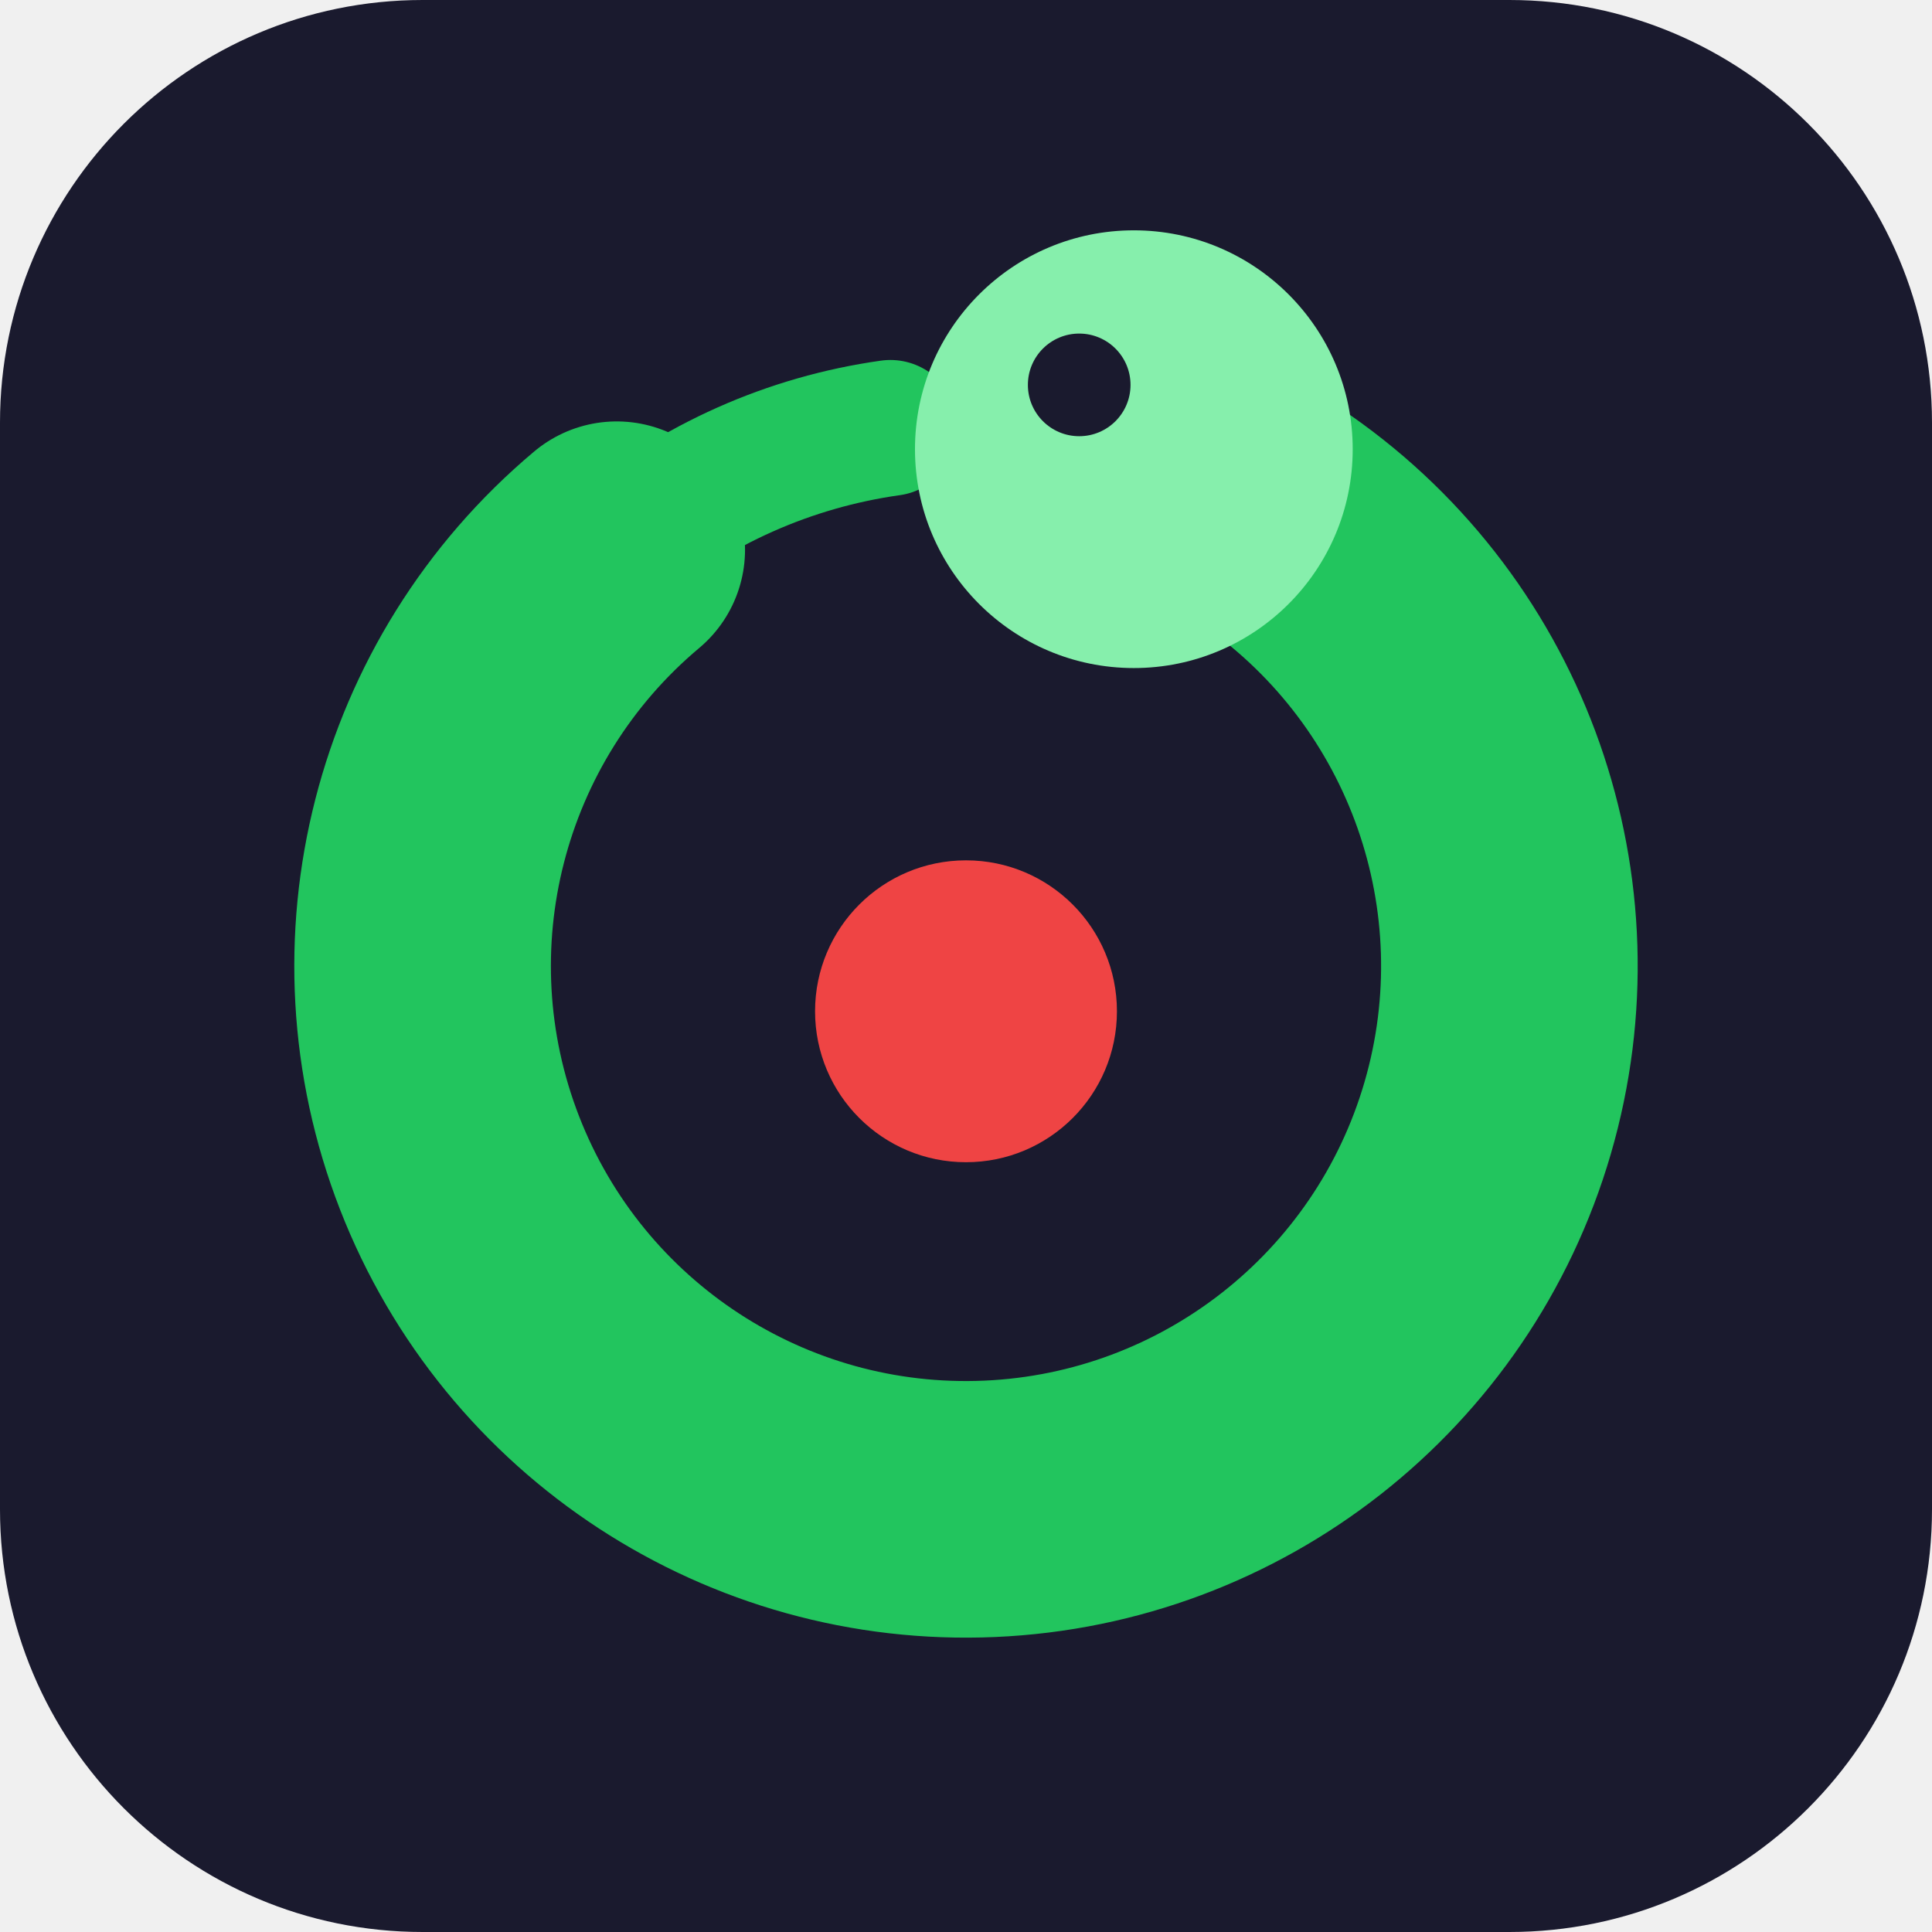
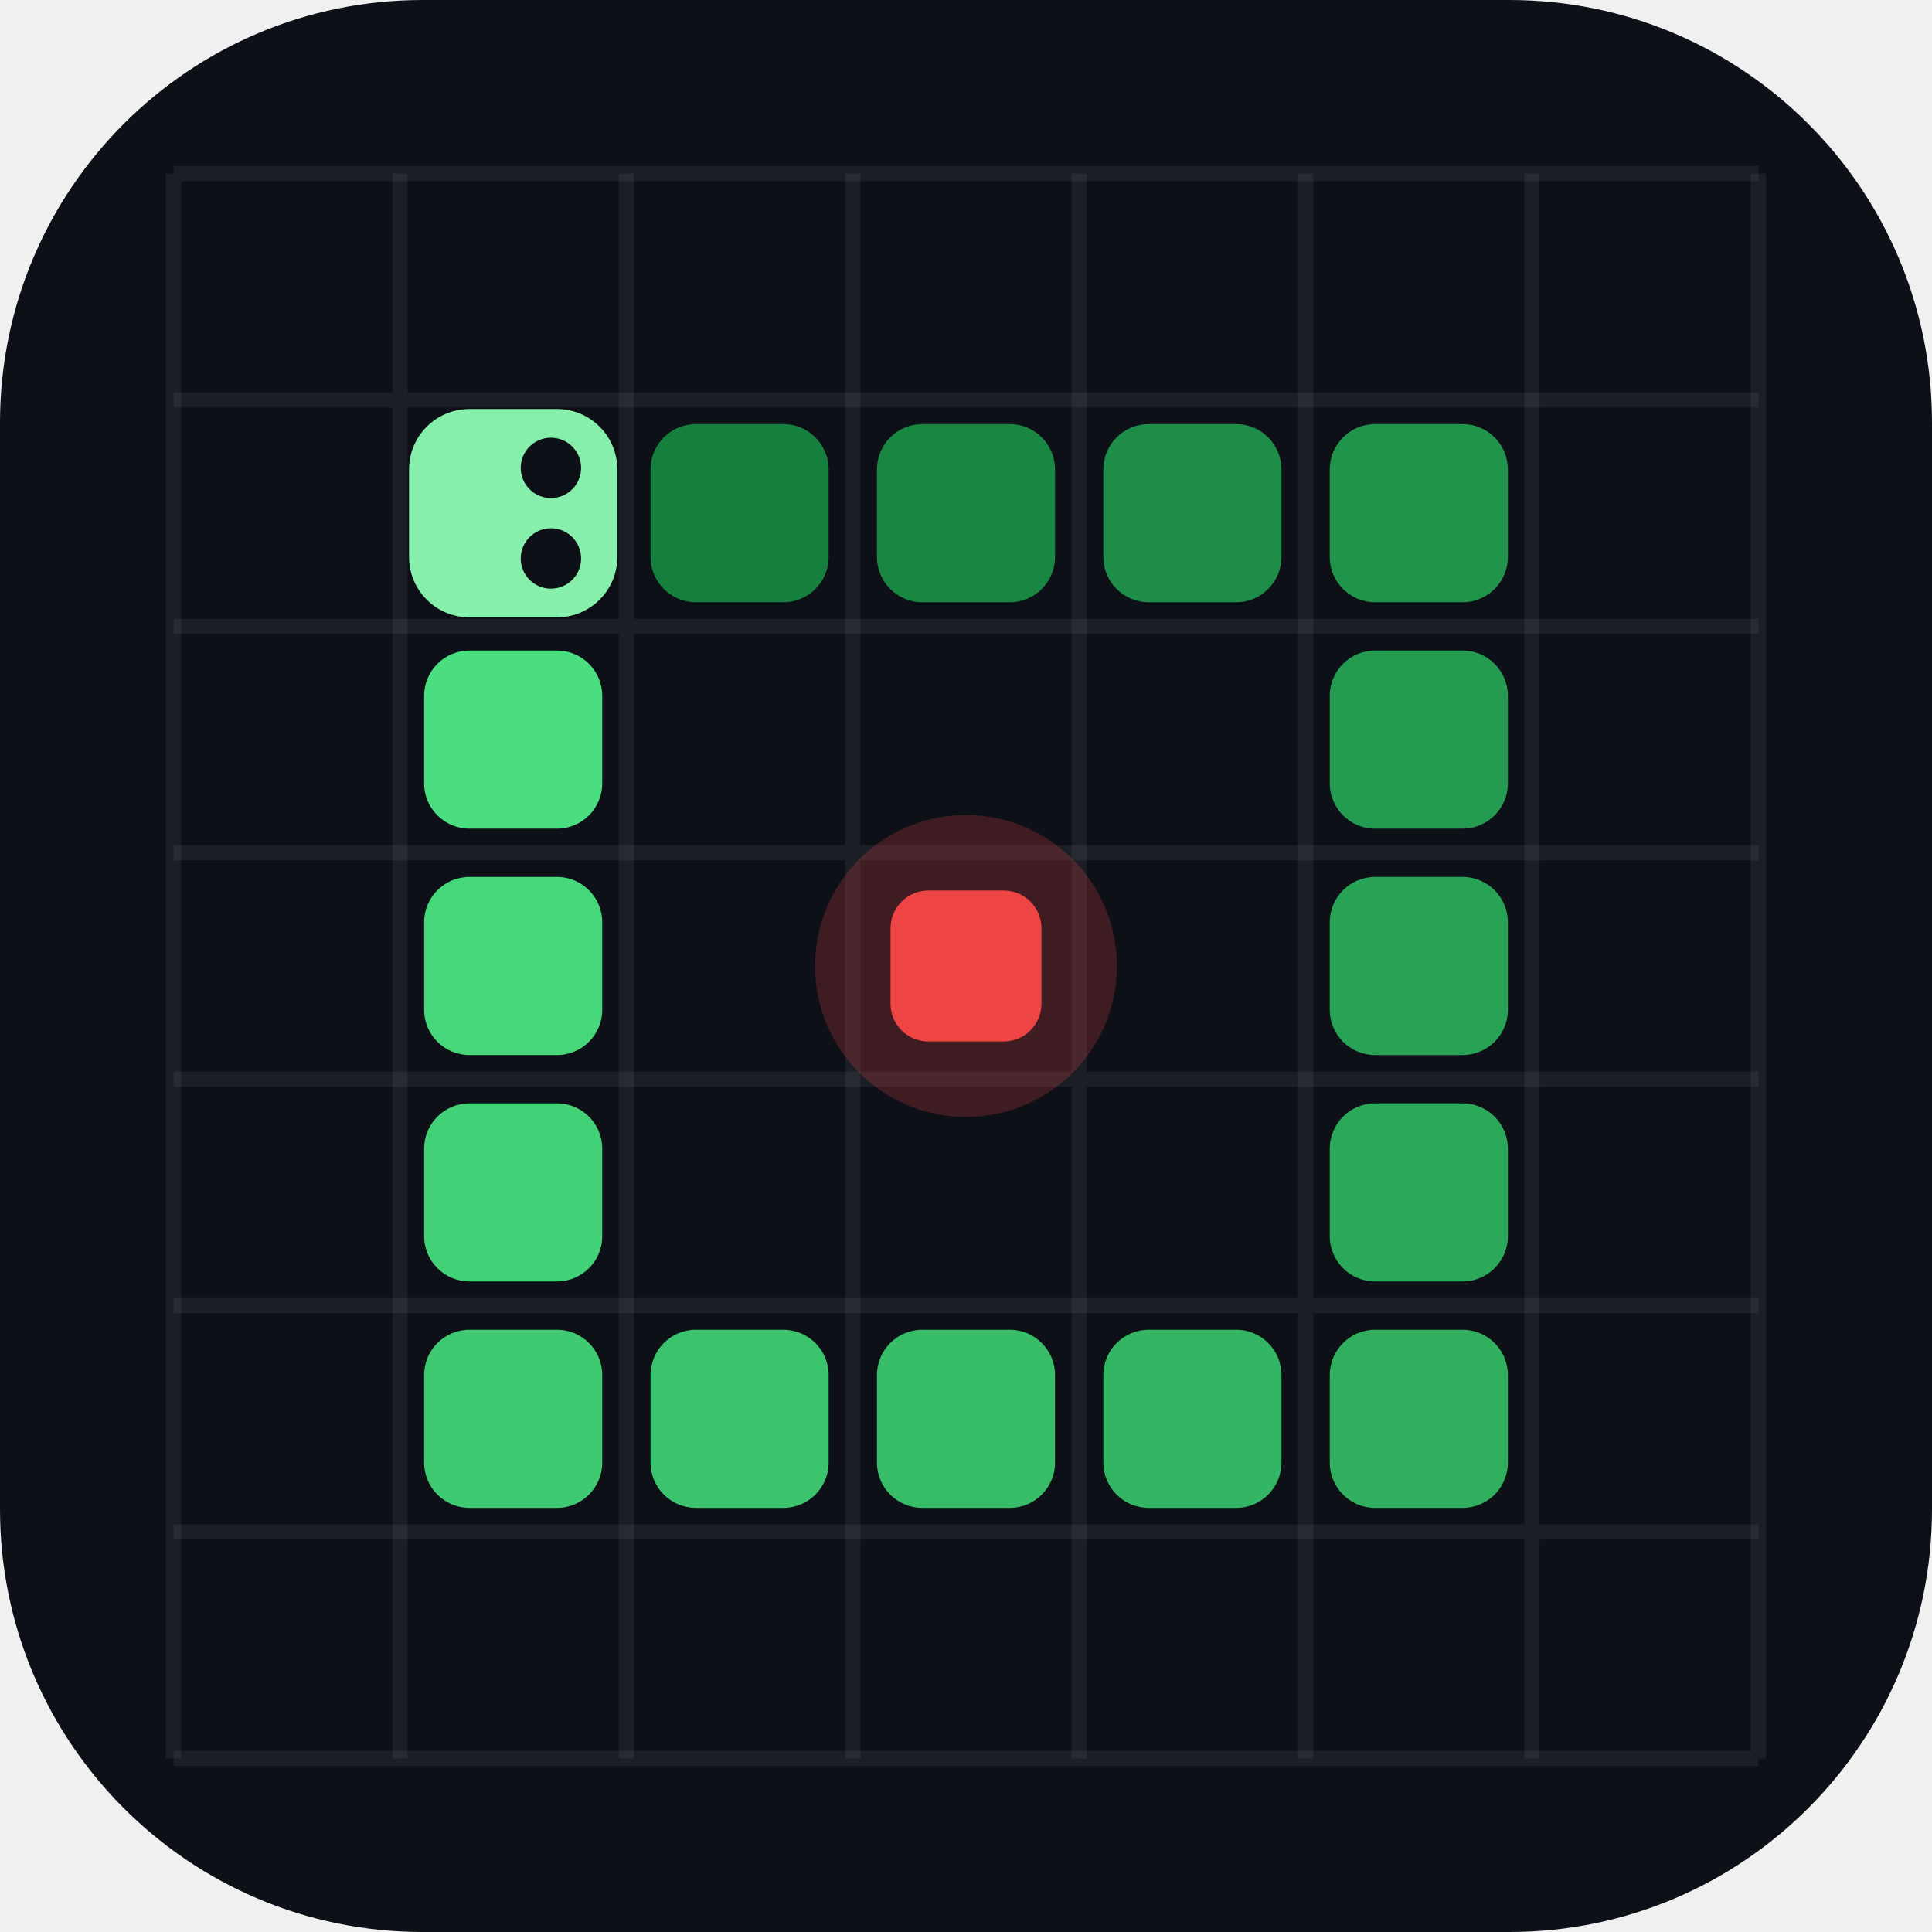
<svg xmlns="http://www.w3.org/2000/svg" viewBox="0 0 128 128">
-   <rect width="128" height="128" rx="28" fill="#1a1a2e" />
-   <path d="M84.65 34.51A36 36 0 1 1 40.86 36.42" fill="none" stroke="#22c55e" stroke-width="17" stroke-linecap="round" />
-   <path d="M40.86 36.42A36 36 0 0 1 58.99 28.35" fill="none" stroke="#22c55e" stroke-width="9" stroke-linecap="round" />
-   <circle cx="75.12" cy="29.76" r="14.5" fill="#86efac" />
-   <circle cx="71.5" cy="25.5" r="3.4" fill="#1a1a2e" />
-   <circle cx="64" cy="67" r="10" fill="#ef4444" />
+   <rect width="128" height="128" rx="28" fill="#0d1117" />
+   <g stroke="#ffffff" stroke-opacity="0.06" stroke-width="1">
+     <path d="M11.5 11.5V116.5M11.5 11.5H116.5" />
+     <path d="M26.5 11.5V116.5M11.5 26.5H116.5" />
+     <path d="M41.5 11.5V116.5M11.5 41.5H116.5" />
+     <path d="M56.5 11.5V116.5M11.5 56.5H116.5" />
+     <path d="M71.5 11.5V116.5M11.5 71.5H116.5" />
+     <path d="M86.5 11.5V116.5M11.5 86.5H116.5" />
+     <path d="M101.5 11.5V116.5M11.5 101.5H116.5" />
+     <path d="M116.5 11.5V116.5M11.5 116.5H116.5" />
+   </g>
+   <rect x="43.1" y="28.1" width="11.8" height="11.8" rx="3" fill="#15803d" />
+   <rect x="58.1" y="28.1" width="11.8" height="11.8" rx="3" fill="#198742" />
+   <rect x="73.1" y="28.1" width="11.8" height="11.8" rx="3" fill="#1d8d47" />
+   <rect x="88.1" y="28.1" width="11.8" height="11.8" rx="3" fill="#20944b" />
+   <rect x="88.1" y="43.1" width="11.8" height="11.8" rx="3" fill="#249b50" />
+   <rect x="88.1" y="58.1" width="11.8" height="11.8" rx="3" fill="#28a255" />
+   <rect x="88.1" y="73.1" width="11.8" height="11.8" rx="3" fill="#2ca85a" />
+   <rect x="88.1" y="88.1" width="11.8" height="11.8" rx="3" fill="#30af5e" />
+   <rect x="73.1" y="88.1" width="11.8" height="11.8" rx="3" fill="#33b663" />
+   <rect x="58.1" y="88.1" width="11.8" height="11.8" rx="3" fill="#37bc68" />
+   <rect x="43.1" y="88.1" width="11.8" height="11.8" rx="3" fill="#3bc36d" />
+   <rect x="28.1" y="88.1" width="11.8" height="11.8" rx="3" fill="#3fca72" />
+   <rect x="28.1" y="73.1" width="11.8" height="11.8" rx="3" fill="#42d176" />
+   <rect x="28.1" y="58.1" width="11.8" height="11.8" rx="3" fill="#46d77b" />
+   <rect x="28.1" y="43.1" width="11.8" height="11.8" rx="3" fill="#4ade80" />
+   <rect x="27.1" y="27.1" width="13.8" height="13.8" rx="4" fill="#86efac" />
+   <circle cx="36.5" cy="31.0" r="2" fill="#0d1117" />
+   <circle cx="36.5" cy="37.0" r="2" fill="#0d1117" />
+   <circle cx="64.0" cy="64.0" r="10" fill="#ef4444" fill-opacity="0.22" />
+   <rect x="59.0" y="59.0" width="10.0" height="10.0" rx="2.5" fill="#ef4444" />
</svg>
